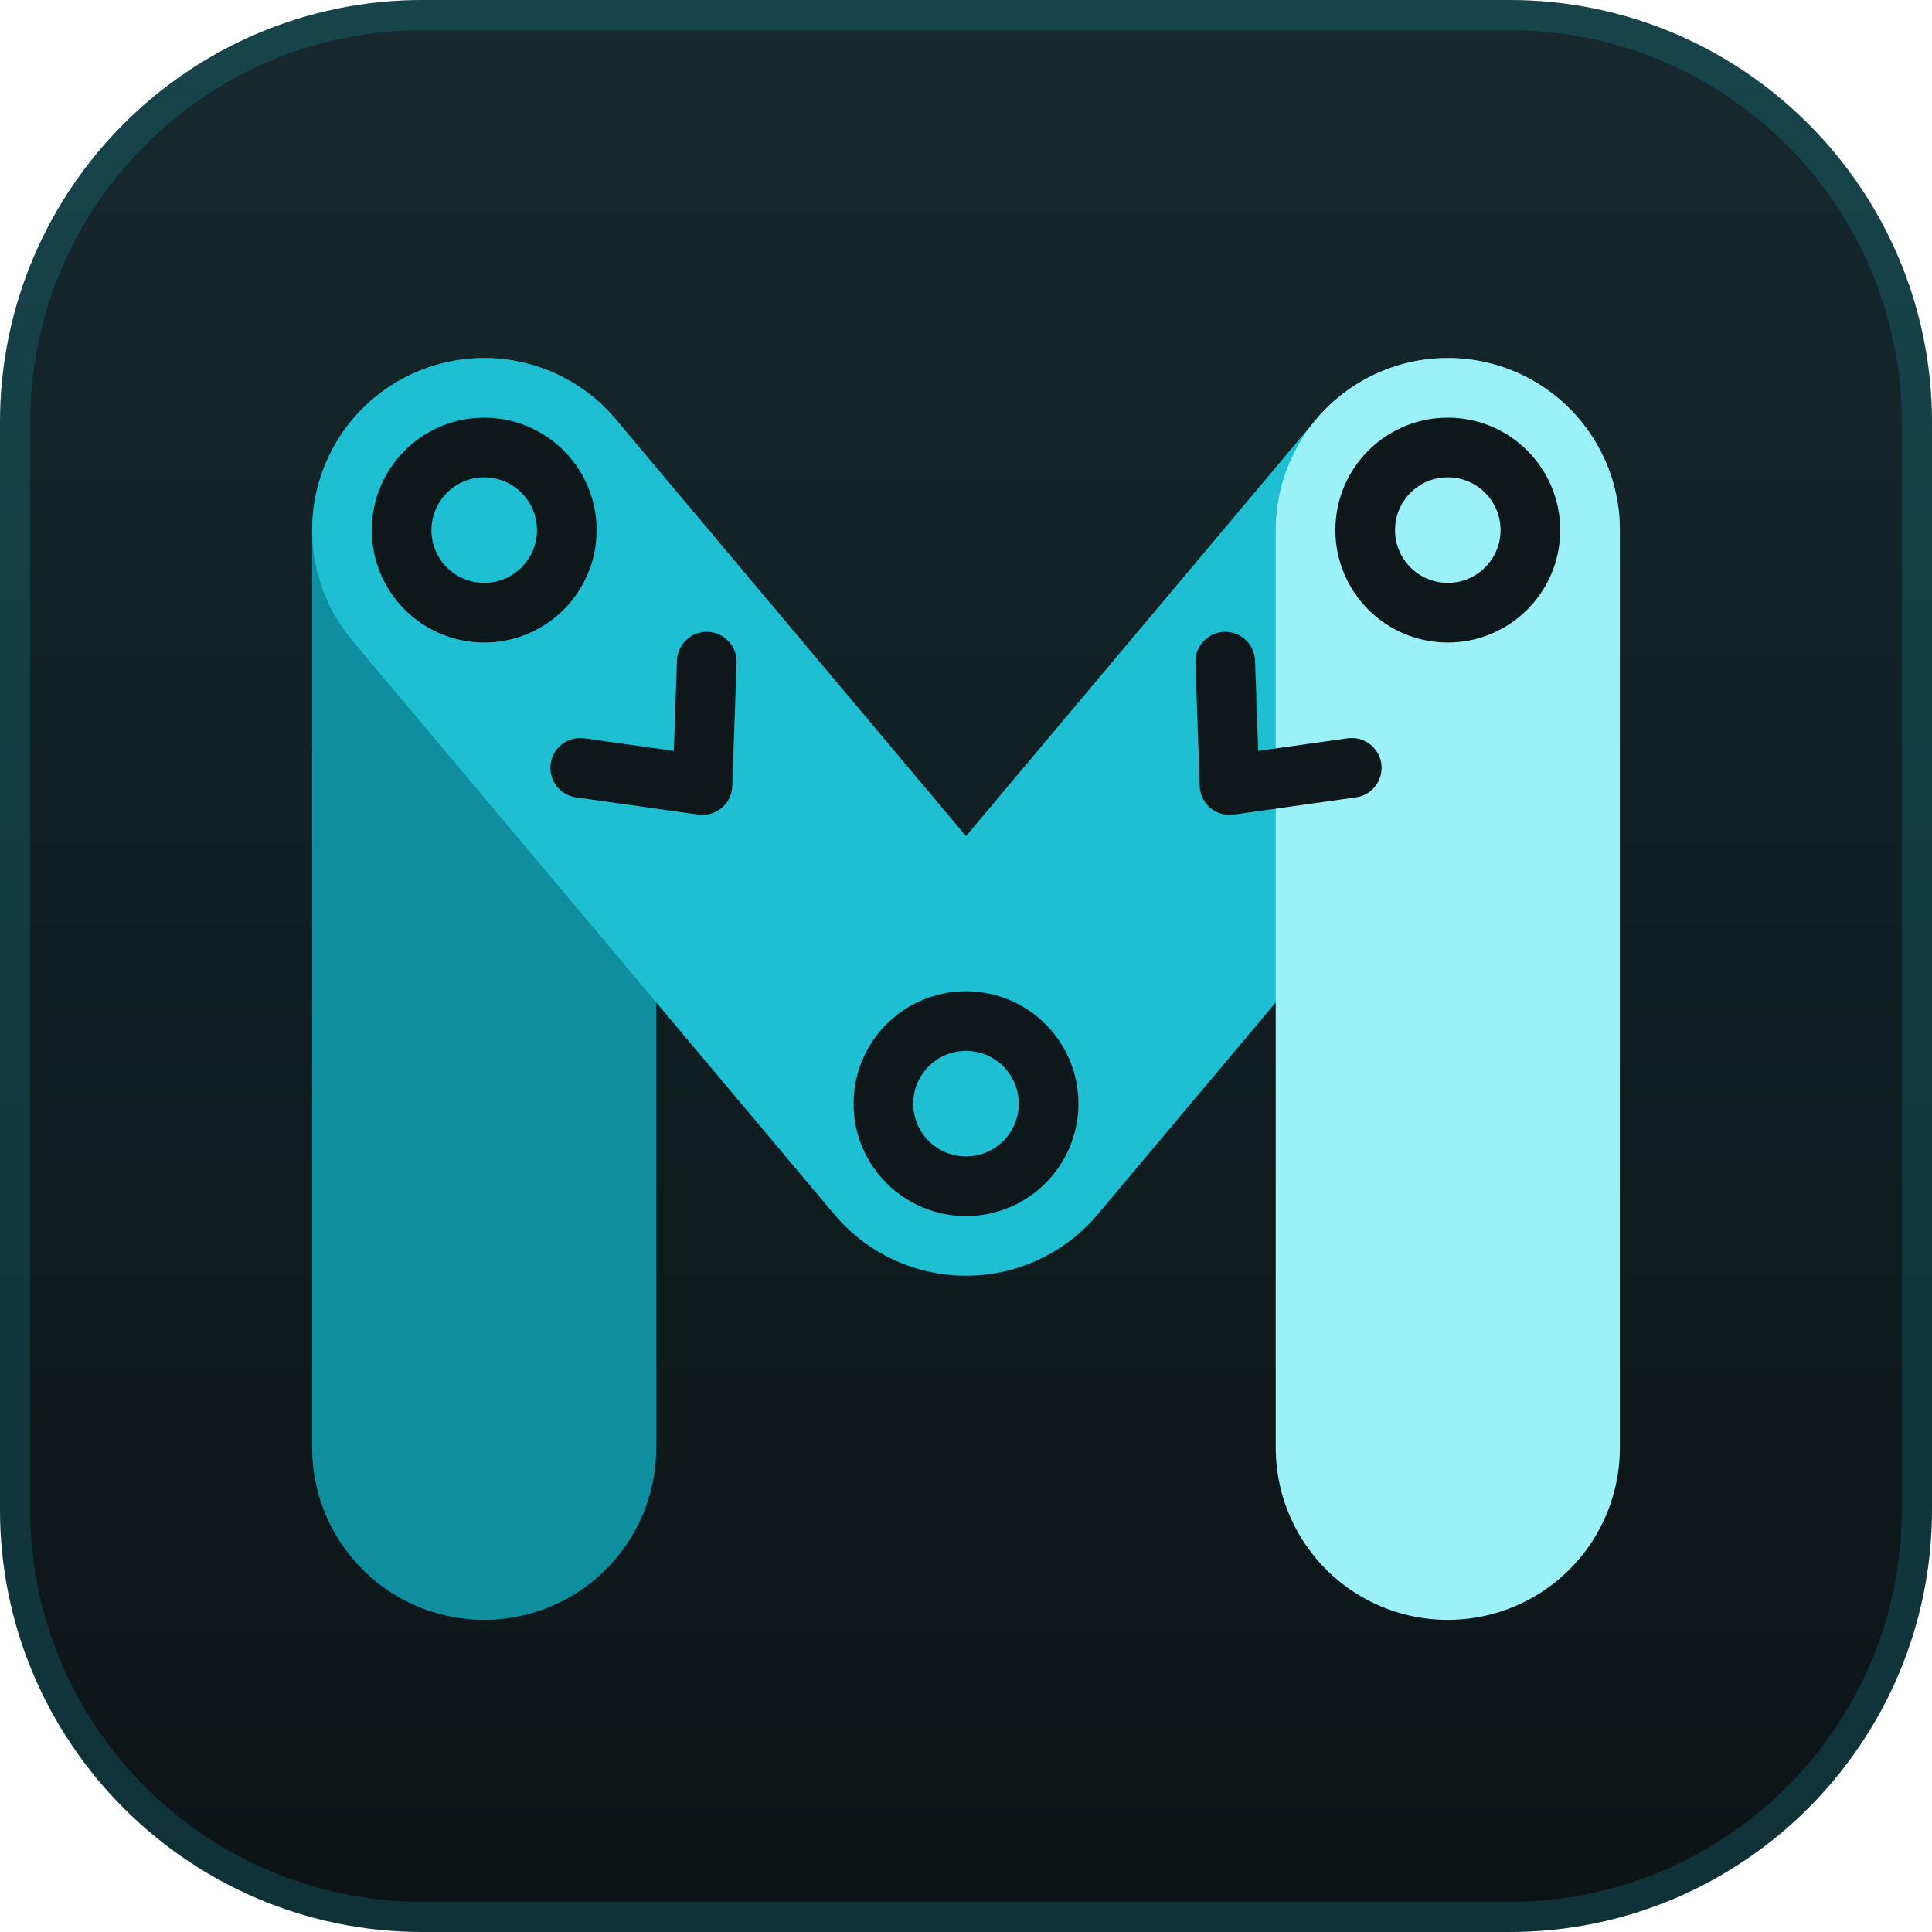
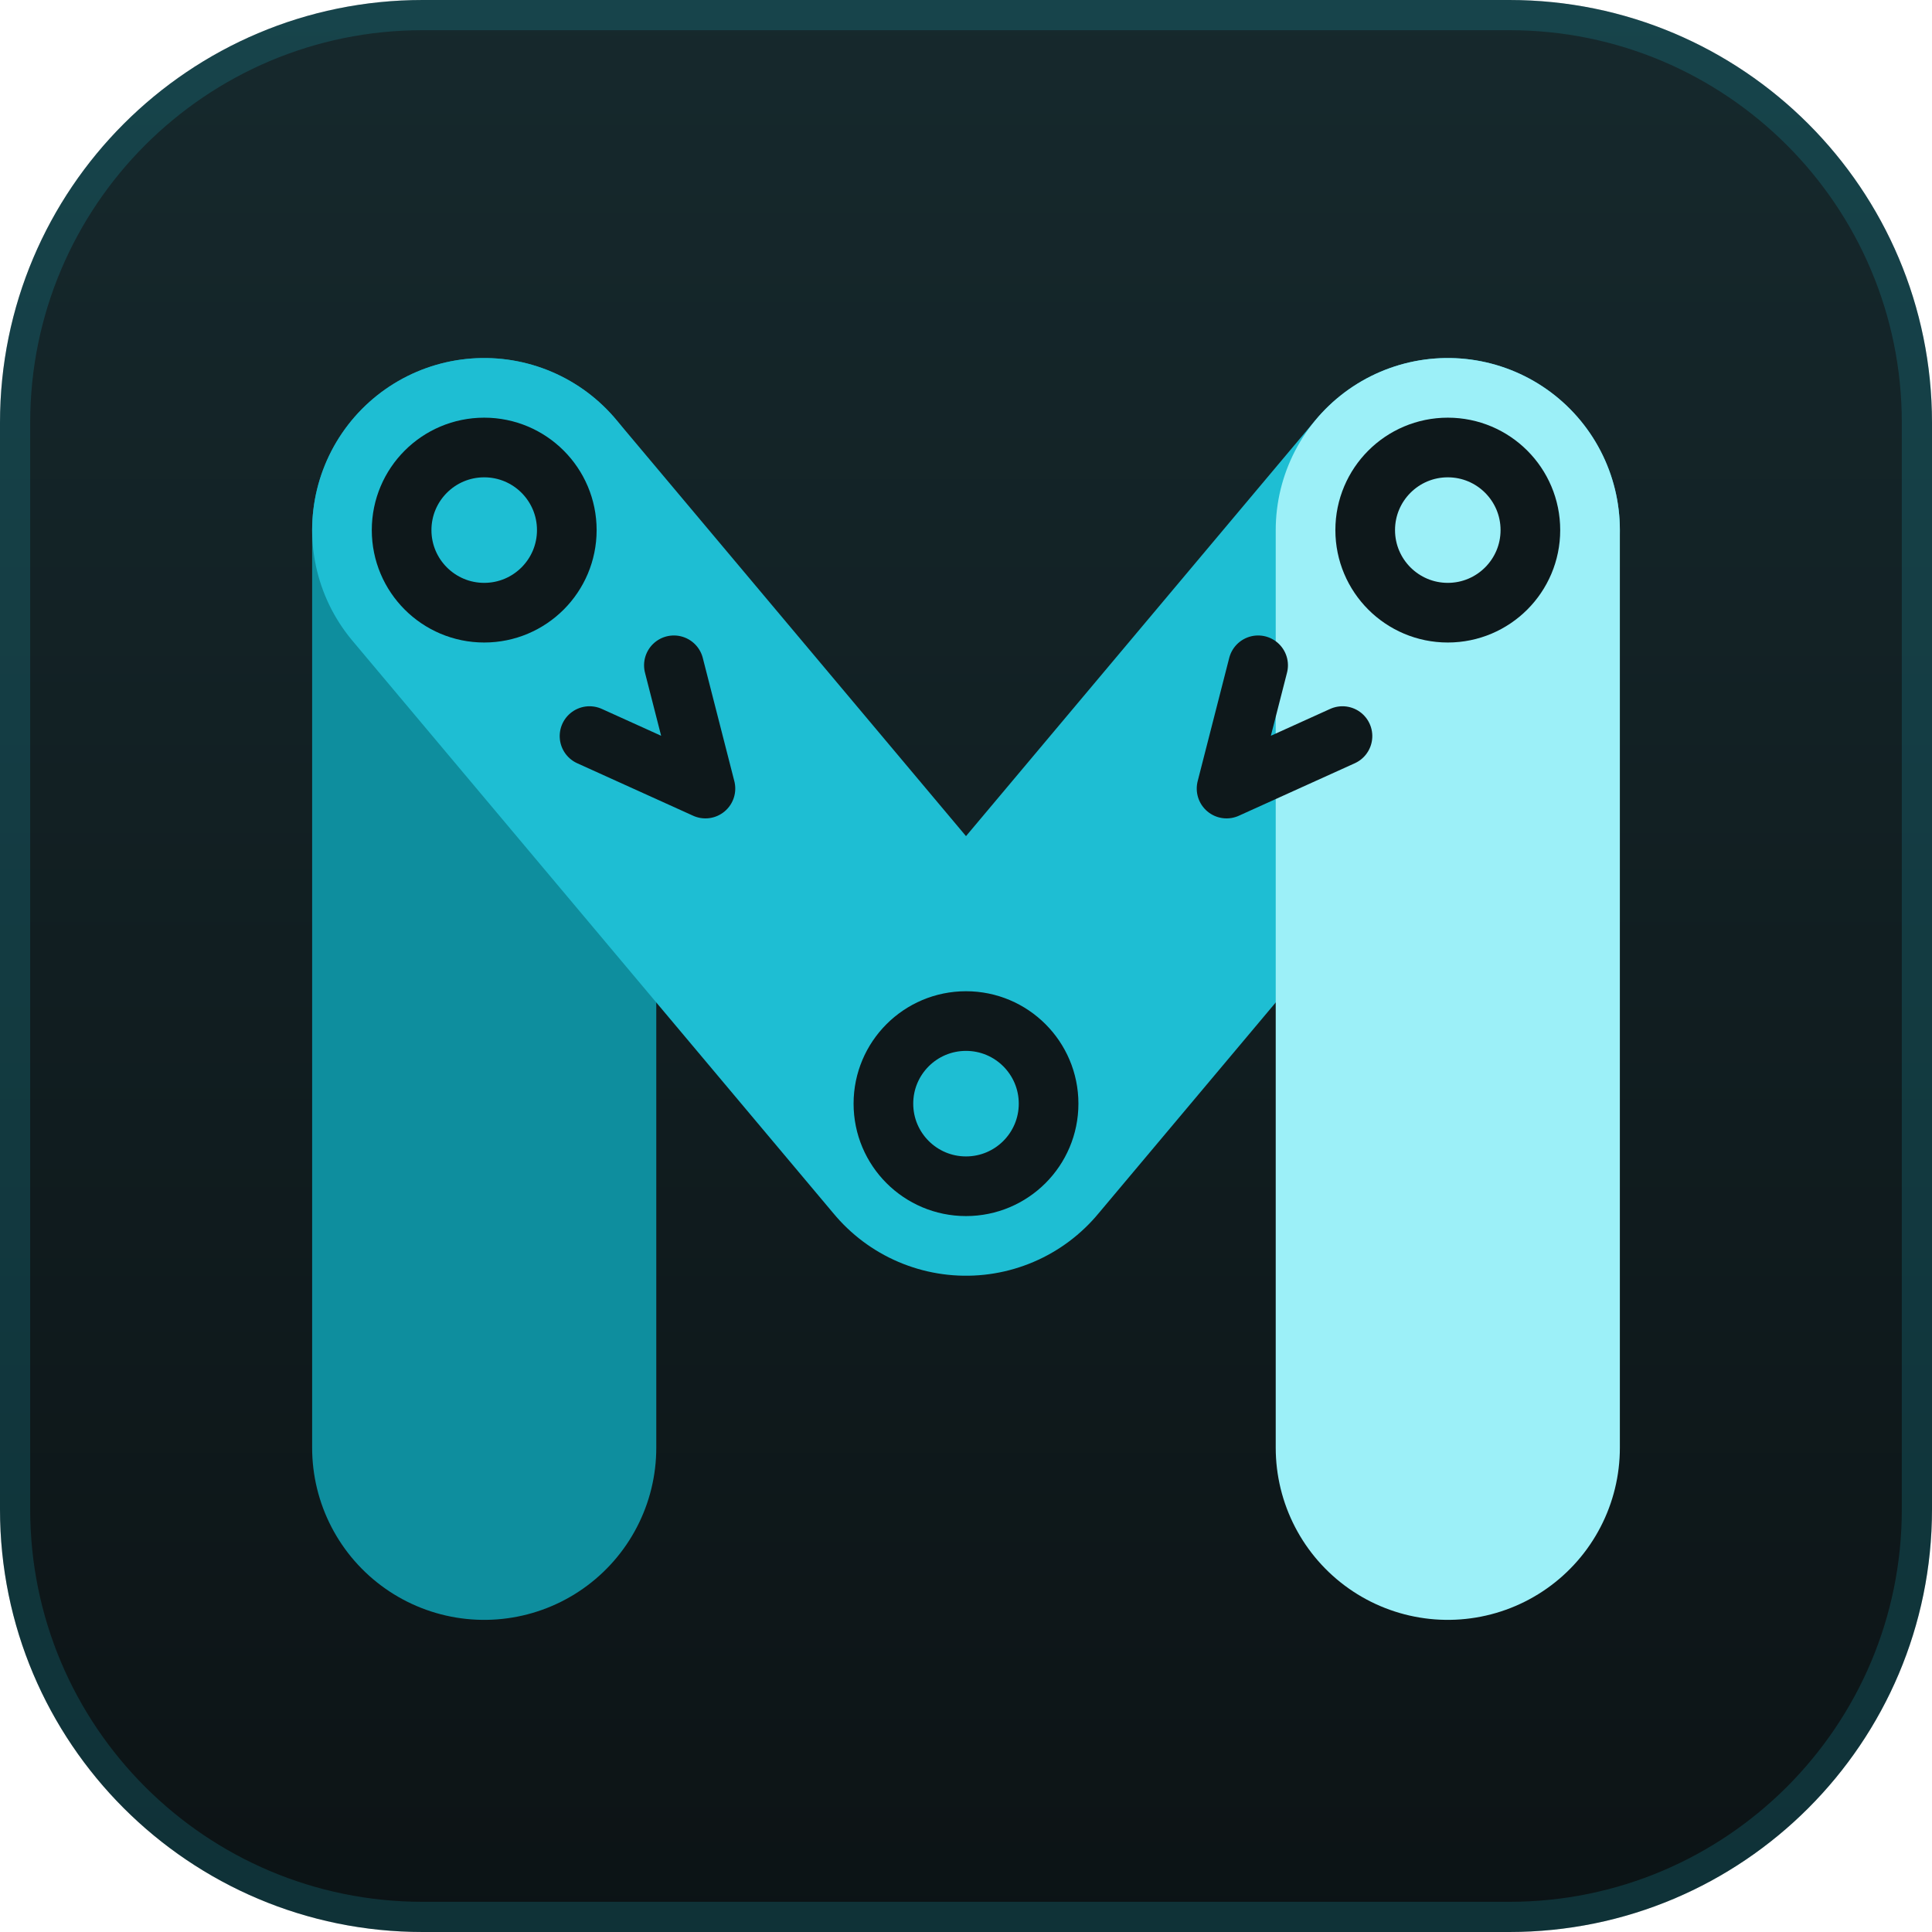
<svg xmlns="http://www.w3.org/2000/svg" viewBox="0 0 64 64" width="256" height="256">
  <defs>
    <linearGradient id="tile" x1="0" y1="0" x2="0" y2="1">
      <stop offset="0" stop-color="#16292D" />
      <stop offset="1" stop-color="#0C1315" />
    </linearGradient>
  </defs>
  <rect width="64" height="64" rx="14" fill="url(#tile)" />
  <rect x=".5" y=".5" width="63" height="63" rx="13.5" fill="none" stroke="#1EBED3" stroke-opacity=".18" />
  <g transform="translate(32 32) scale(.76) translate(-32 -32)">
    <g fill="none" stroke-linecap="round" stroke-linejoin="round" stroke-width="15">
      <path stroke="#0E8E9E" d="M11 53V13" />
      <path stroke="#1EBED3" d="M11 13L32 38L53 13" />
      <path stroke="#9CF0F8" d="M53 13V53" />
    </g>
    <g fill="none" stroke="#0E181B" stroke-width="2.6" stroke-linecap="round" stroke-linejoin="round">
      <circle cx="11" cy="13" r="3.6" />
      <circle cx="53" cy="13" r="3.6" />
      <circle cx="32" cy="38" r="3.6" />
-       <path transform="translate(20 23.5) rotate(50)" d="M-3.2 -3.6L0.8 0L-3.2 3.6" />
-       <path transform="translate(44 23.5) rotate(130)" d="M-3.2 -3.6L0.8 0L-3.2 3.6" />
+       <path transform="translate(20 23.5) rotate(50)" d="M-4 -2.4L1 0L-4 2.4" />
+       <path transform="translate(44 23.5) rotate(130)" d="M-4 -2.4L1 0L-4 2.4" />
    </g>
  </g>
</svg>
